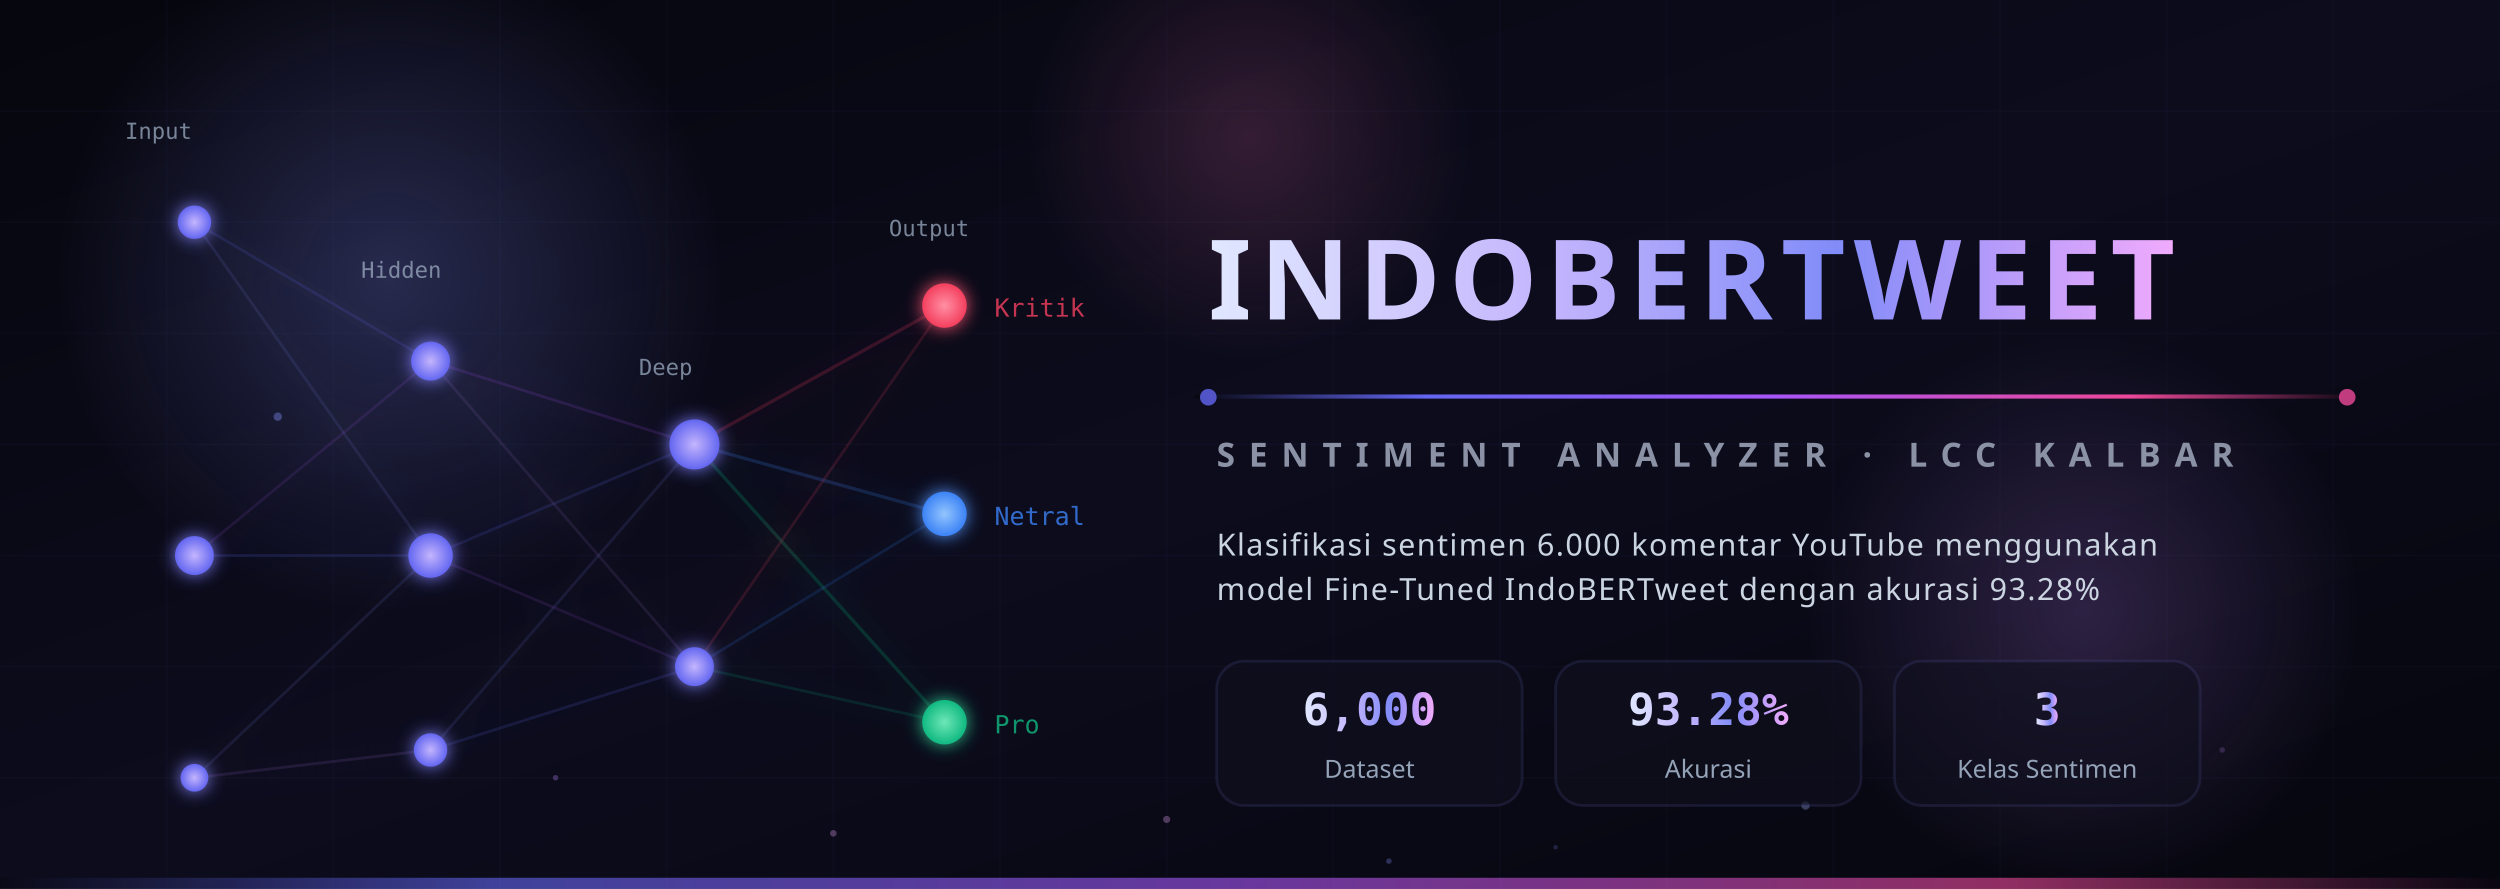
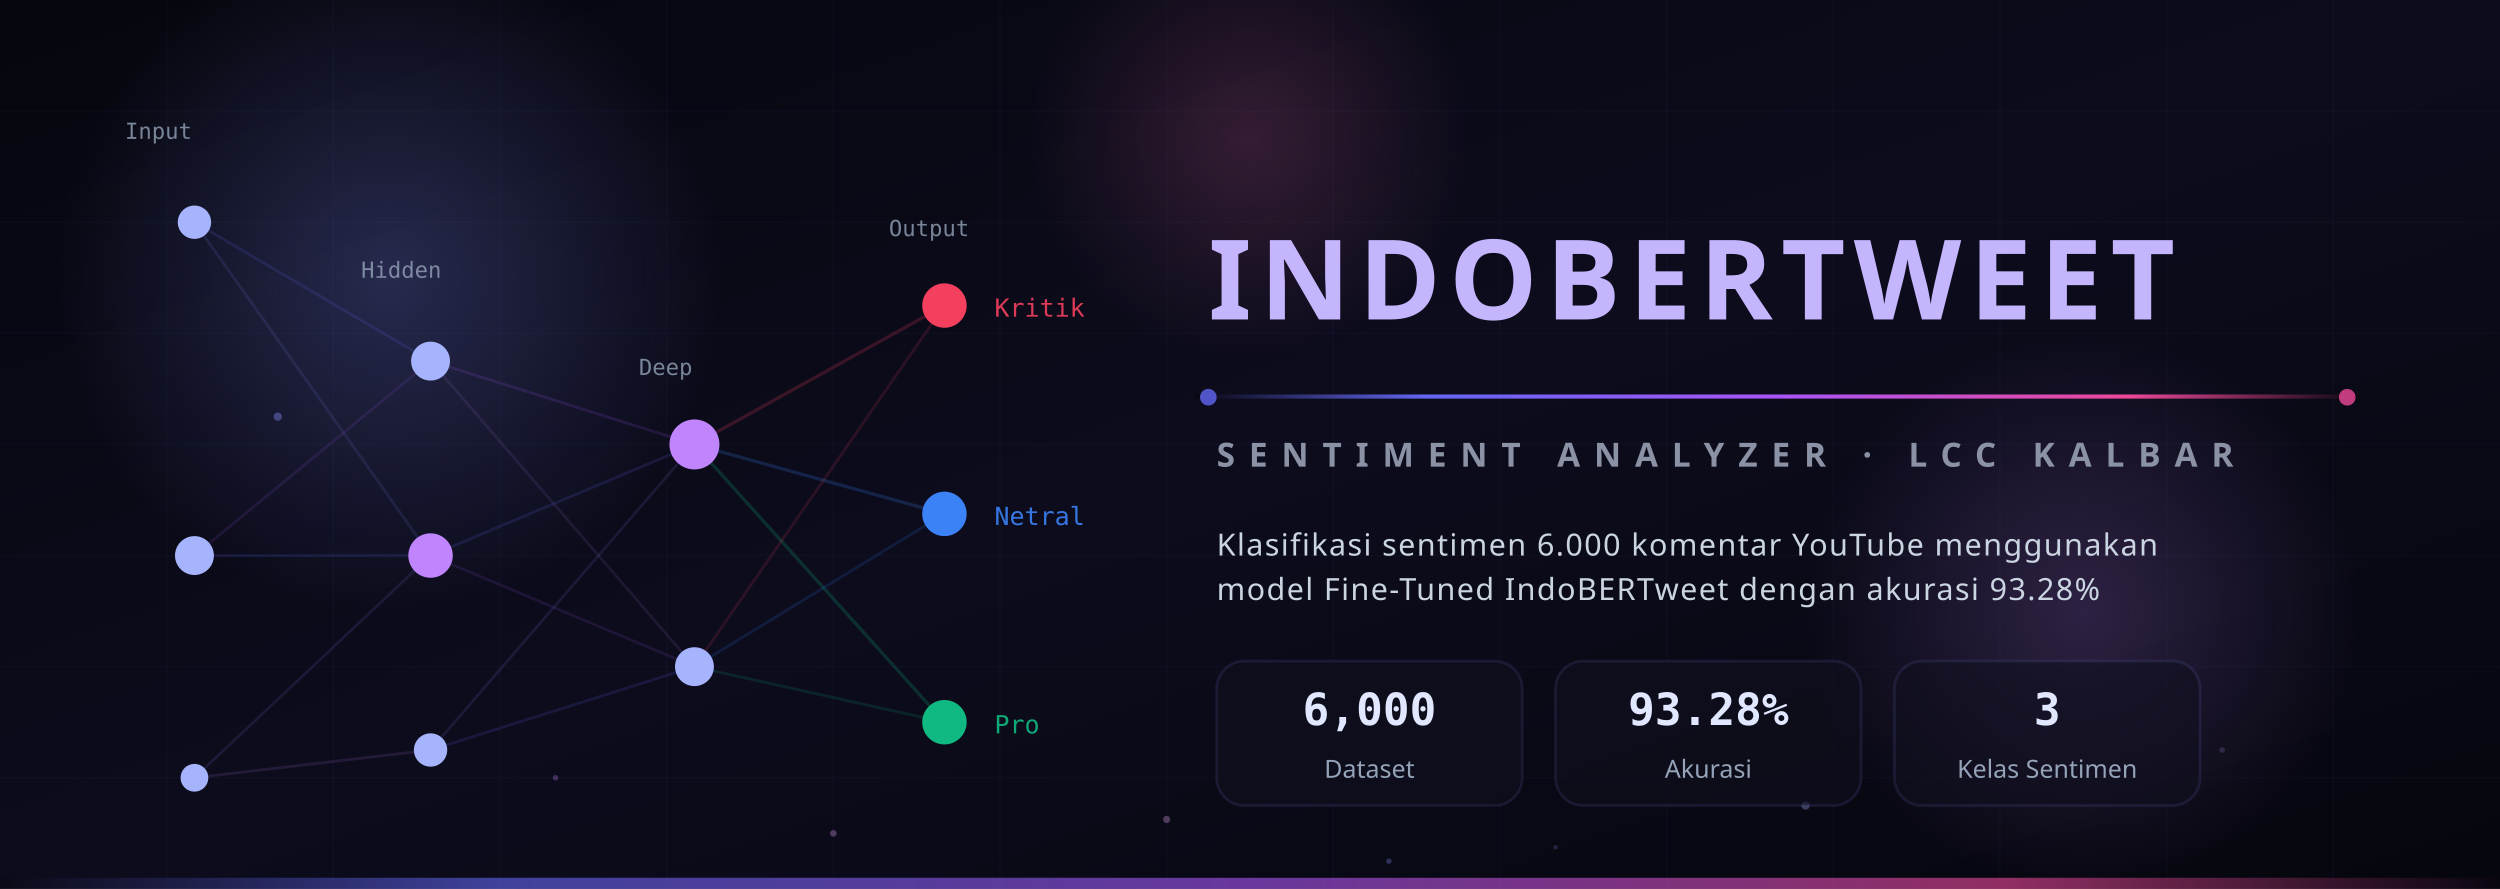
<svg xmlns="http://www.w3.org/2000/svg" viewBox="0 0 900 320" width="900" height="320">
  <defs>
    <linearGradient id="bg" x1="0%" y1="0%" x2="100%" y2="100%">
      <stop offset="0%" stop-color="#06060e" />
      <stop offset="50%" stop-color="#0c0c1d" />
      <stop offset="100%" stop-color="#06060e" />
-     </linearGradient>
-     <linearGradient id="tg" x1="0%" y1="0%" x2="100%" y2="0%">
-       <stop offset="0%" stop-color="#e0e7ff" />
-       <stop offset="35%" stop-color="#c4b5fd" />
-       <stop offset="65%" stop-color="#818cf8" />
-       <stop offset="100%" stop-color="#f0abfc" />
-     </linearGradient>
-     <linearGradient id="lg" x1="0%" y1="0%" x2="100%" y2="100%">
-       <stop offset="0%" stop-color="#6366f1" stop-opacity="0.6" />
-       <stop offset="50%" stop-color="#a855f7" stop-opacity="0.4" />
-       <stop offset="100%" stop-color="#ec4899" stop-opacity="0.6" />
    </linearGradient>
    <linearGradient id="sep" x1="0%" y1="0%" x2="100%" y2="0%">
      <stop offset="0%" stop-color="#06060e" />
      <stop offset="20%" stop-color="#6366f1" />
      <stop offset="50%" stop-color="#a855f7" />
      <stop offset="80%" stop-color="#ec4899" />
      <stop offset="100%" stop-color="#06060e" />
    </linearGradient>
    <radialGradient id="orb1" cx="50%" cy="50%" r="50%">
      <stop offset="0%" stop-color="#818cf8" stop-opacity="0.25" />
      <stop offset="100%" stop-color="#818cf8" stop-opacity="0" />
    </radialGradient>
    <radialGradient id="orb2" cx="50%" cy="50%" r="50%">
      <stop offset="0%" stop-color="#c084fc" stop-opacity="0.2" />
      <stop offset="100%" stop-color="#c084fc" stop-opacity="0" />
    </radialGradient>
    <radialGradient id="orb3" cx="50%" cy="50%" r="50%">
      <stop offset="0%" stop-color="#f472b6" stop-opacity="0.18" />
      <stop offset="100%" stop-color="#f472b6" stop-opacity="0" />
    </radialGradient>
-     <radialGradient id="nk" cx="50%" cy="50%" r="50%">
-       <stop offset="0%" stop-color="#ff8fa3" />
-       <stop offset="100%" stop-color="#f43f5e" />
-     </radialGradient>
-     <radialGradient id="nn" cx="50%" cy="50%" r="50%">
-       <stop offset="0%" stop-color="#93c5fd" />
-       <stop offset="100%" stop-color="#3b82f6" />
-     </radialGradient>
-     <radialGradient id="np" cx="50%" cy="50%" r="50%">
-       <stop offset="0%" stop-color="#6ee7b7" />
-       <stop offset="100%" stop-color="#10b981" />
-     </radialGradient>
-     <radialGradient id="nc" cx="50%" cy="50%" r="50%">
-       <stop offset="0%" stop-color="#c4b5fd" />
-       <stop offset="100%" stop-color="#6366f1" />
-     </radialGradient>
-     <filter id="gl" x="-40%" y="-40%" width="180%" height="180%">
-       <feGaussianBlur stdDeviation="6" result="b" />
-       <feComposite in="SourceGraphic" in2="b" operator="over" />
-     </filter>
-     <filter id="gl2" x="-60%" y="-60%" width="220%" height="220%">
-       <feGaussianBlur stdDeviation="3" result="b" />
-       <feComposite in="SourceGraphic" in2="b" operator="over" />
-     </filter>
  </defs>
  <rect width="900" height="320" fill="url(#bg)" />
  <g stroke="#818cf8" stroke-opacity="0.03" stroke-width="0.5">
    <line x1="0" y1="40" x2="900" y2="40" />
    <line x1="0" y1="80" x2="900" y2="80" />
    <line x1="0" y1="120" x2="900" y2="120" />
    <line x1="0" y1="160" x2="900" y2="160" />
    <line x1="0" y1="200" x2="900" y2="200" />
    <line x1="0" y1="240" x2="900" y2="240" />
    <line x1="0" y1="280" x2="900" y2="280" />
    <line x1="60" y1="0" x2="60" y2="320" />
    <line x1="120" y1="0" x2="120" y2="320" />
    <line x1="180" y1="0" x2="180" y2="320" />
    <line x1="240" y1="0" x2="240" y2="320" />
    <line x1="300" y1="0" x2="300" y2="320" />
    <line x1="360" y1="0" x2="360" y2="320" />
    <line x1="420" y1="0" x2="420" y2="320" />
    <line x1="480" y1="0" x2="480" y2="320" />
    <line x1="540" y1="0" x2="540" y2="320" />
    <line x1="600" y1="0" x2="600" y2="320" />
    <line x1="660" y1="0" x2="660" y2="320" />
    <line x1="720" y1="0" x2="720" y2="320" />
    <line x1="780" y1="0" x2="780" y2="320" />
    <line x1="840" y1="0" x2="840" y2="320" />
  </g>
  <circle cx="140" cy="100" r="120" fill="url(#orb1)">
    <animate attributeName="cx" values="140;200;140" dur="14s" repeatCount="indefinite" />
    <animate attributeName="cy" values="100;180;100" dur="18s" repeatCount="indefinite" />
    <animate attributeName="r" values="120;150;120" dur="10s" repeatCount="indefinite" />
  </circle>
  <circle cx="750" cy="220" r="100" fill="url(#orb2)">
    <animate attributeName="cx" values="750;680;750" dur="16s" repeatCount="indefinite" />
    <animate attributeName="cy" values="220;130;220" dur="12s" repeatCount="indefinite" />
    <animate attributeName="r" values="100;140;100" dur="14s" repeatCount="indefinite" />
  </circle>
  <circle cx="450" cy="50" r="80" fill="url(#orb3)">
    <animate attributeName="cx" values="450;500;450" dur="20s" repeatCount="indefinite" />
    <animate attributeName="cy" values="50;100;50" dur="15s" repeatCount="indefinite" />
    <animate attributeName="r" values="80;110;80" dur="12s" repeatCount="indefinite" />
  </circle>
-   <g filter="url(#gl)">
+   <g>
    <line x1="70" y1="80" x2="155" y2="130" stroke="#6366f1" stroke-opacity="0.15" stroke-width="1">
      <animate attributeName="stroke-opacity" values="0.08;0.25;0.08" dur="4s" repeatCount="indefinite" />
    </line>
    <line x1="70" y1="80" x2="155" y2="200" stroke="#818cf8" stroke-opacity="0.12" stroke-width="1">
      <animate attributeName="stroke-opacity" values="0.06;0.2;0.06" dur="5s" repeatCount="indefinite" />
    </line>
    <line x1="70" y1="200" x2="155" y2="130" stroke="#a855f7" stroke-opacity="0.12" stroke-width="1">
      <animate attributeName="stroke-opacity" values="0.06;0.22;0.06" dur="4.5s" repeatCount="indefinite" />
    </line>
    <line x1="70" y1="200" x2="155" y2="200" stroke="#6366f1" stroke-opacity="0.15" stroke-width="1">
      <animate attributeName="stroke-opacity" values="0.08;0.25;0.08" dur="3.5s" repeatCount="indefinite" />
    </line>
    <line x1="70" y1="280" x2="155" y2="200" stroke="#818cf8" stroke-opacity="0.12" stroke-width="1">
      <animate attributeName="stroke-opacity" values="0.06;0.2;0.06" dur="5.5s" repeatCount="indefinite" />
    </line>
    <line x1="70" y1="280" x2="155" y2="270" stroke="#c084fc" stroke-opacity="0.12" stroke-width="1">
      <animate attributeName="stroke-opacity" values="0.06;0.2;0.06" dur="4.2s" repeatCount="indefinite" />
    </line>
    <line x1="155" y1="130" x2="250" y2="160" stroke="#a855f7" stroke-opacity="0.15" stroke-width="1">
      <animate attributeName="stroke-opacity" values="0.08;0.3;0.08" dur="3.8s" repeatCount="indefinite" />
    </line>
    <line x1="155" y1="200" x2="250" y2="160" stroke="#6366f1" stroke-opacity="0.15" stroke-width="1">
      <animate attributeName="stroke-opacity" values="0.08;0.28;0.08" dur="4.3s" repeatCount="indefinite" />
    </line>
    <line x1="155" y1="270" x2="250" y2="160" stroke="#818cf8" stroke-opacity="0.12" stroke-width="1">
      <animate attributeName="stroke-opacity" values="0.06;0.22;0.06" dur="5s" repeatCount="indefinite" />
    </line>
    <line x1="155" y1="130" x2="250" y2="240" stroke="#c084fc" stroke-opacity="0.1" stroke-width="1">
      <animate attributeName="stroke-opacity" values="0.05;0.18;0.05" dur="4.8s" repeatCount="indefinite" />
    </line>
    <line x1="155" y1="200" x2="250" y2="240" stroke="#a855f7" stroke-opacity="0.12" stroke-width="1">
      <animate attributeName="stroke-opacity" values="0.06;0.2;0.06" dur="3.6s" repeatCount="indefinite" />
    </line>
    <line x1="155" y1="270" x2="250" y2="240" stroke="#6366f1" stroke-opacity="0.15" stroke-width="1">
      <animate attributeName="stroke-opacity" values="0.08;0.25;0.08" dur="4.1s" repeatCount="indefinite" />
    </line>
    <line x1="250" y1="160" x2="340" y2="110" stroke="#f43f5e" stroke-opacity="0.2" stroke-width="1.2">
      <animate attributeName="stroke-opacity" values="0.1;0.35;0.1" dur="3s" repeatCount="indefinite" />
    </line>
    <line x1="250" y1="160" x2="340" y2="185" stroke="#3b82f6" stroke-opacity="0.2" stroke-width="1.2">
      <animate attributeName="stroke-opacity" values="0.1;0.35;0.1" dur="3.4s" repeatCount="indefinite" />
    </line>
    <line x1="250" y1="160" x2="340" y2="260" stroke="#10b981" stroke-opacity="0.2" stroke-width="1.2">
      <animate attributeName="stroke-opacity" values="0.1;0.35;0.1" dur="3.7s" repeatCount="indefinite" />
    </line>
    <line x1="250" y1="240" x2="340" y2="110" stroke="#f43f5e" stroke-opacity="0.15" stroke-width="1">
      <animate attributeName="stroke-opacity" values="0.07;0.25;0.07" dur="4s" repeatCount="indefinite" />
    </line>
    <line x1="250" y1="240" x2="340" y2="185" stroke="#3b82f6" stroke-opacity="0.15" stroke-width="1">
      <animate attributeName="stroke-opacity" values="0.07;0.25;0.07" dur="4.5s" repeatCount="indefinite" />
    </line>
    <line x1="250" y1="240" x2="340" y2="260" stroke="#10b981" stroke-opacity="0.15" stroke-width="1">
      <animate attributeName="stroke-opacity" values="0.07;0.25;0.07" dur="3.2s" repeatCount="indefinite" />
    </line>
  </g>
-   <circle cx="70" cy="80" r="6" fill="url(#nc)" filter="url(#gl2)">
+   <circle cx="70" cy="80" r="6" fill="#a5b4fc">
    <animate attributeName="r" values="5;7;5" dur="3s" repeatCount="indefinite" />
    <animate attributeName="opacity" values="0.7;1;0.7" dur="3s" repeatCount="indefinite" />
  </circle>
-   <circle cx="70" cy="200" r="7" fill="url(#nc)" filter="url(#gl2)">
+   <circle cx="70" cy="200" r="7" fill="#a5b4fc">
    <animate attributeName="r" values="6;8;6" dur="3.5s" repeatCount="indefinite" />
    <animate attributeName="opacity" values="0.7;1;0.7" dur="3.5s" repeatCount="indefinite" />
  </circle>
-   <circle cx="70" cy="280" r="5" fill="url(#nc)" filter="url(#gl2)">
+   <circle cx="70" cy="280" r="5" fill="#a5b4fc">
    <animate attributeName="r" values="4;6;4" dur="2.8s" repeatCount="indefinite" />
    <animate attributeName="opacity" values="0.6;1;0.6" dur="2.8s" repeatCount="indefinite" />
  </circle>
-   <circle cx="155" cy="130" r="7" fill="url(#nc)" filter="url(#gl2)">
+   <circle cx="155" cy="130" r="7" fill="#a5b4fc">
    <animate attributeName="r" values="6;8;6" dur="4s" repeatCount="indefinite" />
    <animate attributeName="opacity" values="0.7;1;0.7" dur="4s" repeatCount="indefinite" />
  </circle>
-   <circle cx="155" cy="200" r="8" fill="url(#nc)" filter="url(#gl2)">
+   <circle cx="155" cy="200" r="8" fill="#c084fc">
    <animate attributeName="r" values="7;10;7" dur="3.2s" repeatCount="indefinite" />
    <animate attributeName="opacity" values="0.8;1;0.8" dur="3.2s" repeatCount="indefinite" />
  </circle>
-   <circle cx="155" cy="270" r="6" fill="url(#nc)" filter="url(#gl2)">
+   <circle cx="155" cy="270" r="6" fill="#a5b4fc">
    <animate attributeName="r" values="5;7;5" dur="3.7s" repeatCount="indefinite" />
    <animate attributeName="opacity" values="0.7;1;0.7" dur="3.7s" repeatCount="indefinite" />
  </circle>
-   <circle cx="250" cy="160" r="9" fill="url(#nc)" filter="url(#gl2)">
+   <circle cx="250" cy="160" r="9" fill="#c084fc">
    <animate attributeName="r" values="8;11;8" dur="3.5s" repeatCount="indefinite" />
    <animate attributeName="opacity" values="0.8;1;0.8" dur="3.5s" repeatCount="indefinite" />
  </circle>
-   <circle cx="250" cy="240" r="7" fill="url(#nc)" filter="url(#gl2)">
+   <circle cx="250" cy="240" r="7" fill="#a5b4fc">
    <animate attributeName="r" values="6;8;6" dur="4.2s" repeatCount="indefinite" />
    <animate attributeName="opacity" values="0.7;1;0.7" dur="4.2s" repeatCount="indefinite" />
  </circle>
-   <circle cx="340" cy="110" r="8" fill="url(#nk)" filter="url(#gl2)">
+   <circle cx="340" cy="110" r="8" fill="#f43f5e">
    <animate attributeName="r" values="7;10;7" dur="2.5s" repeatCount="indefinite" />
    <animate attributeName="opacity" values="0.8;1;0.8" dur="2.5s" repeatCount="indefinite" />
  </circle>
-   <circle cx="340" cy="185" r="8" fill="url(#nn)" filter="url(#gl2)">
+   <circle cx="340" cy="185" r="8" fill="#3b82f6">
    <animate attributeName="r" values="7;10;7" dur="3s" repeatCount="indefinite" />
    <animate attributeName="opacity" values="0.8;1;0.8" dur="3s" repeatCount="indefinite" />
  </circle>
-   <circle cx="340" cy="260" r="8" fill="url(#np)" filter="url(#gl2)">
+   <circle cx="340" cy="260" r="8" fill="#10b981">
    <animate attributeName="r" values="7;10;7" dur="3.3s" repeatCount="indefinite" />
    <animate attributeName="opacity" values="0.8;1;0.8" dur="3.3s" repeatCount="indefinite" />
  </circle>
-   <text x="358" y="114" font-family="monospace" font-size="9" fill="#f43f5e" opacity="0.8">Kritik</text>
-   <text x="358" y="189" font-family="monospace" font-size="9" fill="#3b82f6" opacity="0.8">Netral</text>
-   <text x="358" y="264" font-family="monospace" font-size="9" fill="#10b981" opacity="0.8">Pro</text>
+   <text x="358" y="114" font-family="monospace" font-size="9" fill="#f43f5e" opacity="0.9">Kritik</text>
+   <text x="358" y="189" font-family="monospace" font-size="9" fill="#3b82f6" opacity="0.9">Netral</text>
+   <text x="358" y="264" font-family="monospace" font-size="9" fill="#10b981" opacity="0.9">Pro</text>
  <text x="45" y="50" font-family="monospace" font-size="8" fill="#94a3b8" opacity="0.8">Input</text>
  <text x="130" y="100" font-family="monospace" font-size="8" fill="#94a3b8" opacity="0.8">Hidden</text>
  <text x="230" y="135" font-family="monospace" font-size="8" fill="#94a3b8" opacity="0.8">Deep</text>
  <text x="320" y="85" font-family="monospace" font-size="8" fill="#94a3b8" opacity="0.8">Output</text>
  <circle cx="100" cy="150" r="1.5" fill="#818cf8" opacity="0.4">
    <animate attributeName="cy" values="150;40;150" dur="12s" repeatCount="indefinite" />
    <animate attributeName="opacity" values="0;0.6;0" dur="12s" repeatCount="indefinite" />
  </circle>
  <circle cx="200" cy="280" r="1" fill="#c084fc" opacity="0.3">
    <animate attributeName="cy" values="280;60;280" dur="15s" repeatCount="indefinite" />
    <animate attributeName="opacity" values="0;0.5;0" dur="15s" repeatCount="indefinite" />
  </circle>
  <circle cx="300" cy="300" r="1.2" fill="#f0abfc" opacity="0.3">
    <animate attributeName="cy" values="300;80;300" dur="18s" repeatCount="indefinite" />
    <animate attributeName="opacity" values="0;0.4;0" dur="18s" repeatCount="indefinite" />
  </circle>
  <circle cx="500" cy="310" r="1" fill="#818cf8" opacity="0.3">
    <animate attributeName="cy" values="310;50;310" dur="14s" repeatCount="indefinite" />
    <animate attributeName="opacity" values="0;0.5;0" dur="14s" repeatCount="indefinite" />
  </circle>
  <circle cx="650" cy="290" r="1.5" fill="#a5b4fc" opacity="0.3">
    <animate attributeName="cy" values="290;70;290" dur="16s" repeatCount="indefinite" />
    <animate attributeName="opacity" values="0;0.6;0" dur="16s" repeatCount="indefinite" />
  </circle>
  <circle cx="800" cy="270" r="1" fill="#c084fc" opacity="0.2">
    <animate attributeName="cy" values="270;30;270" dur="13s" repeatCount="indefinite" />
    <animate attributeName="opacity" values="0;0.4;0" dur="13s" repeatCount="indefinite" />
  </circle>
  <circle cx="420" cy="295" r="1.3" fill="#f0abfc" opacity="0.3">
    <animate attributeName="cy" values="295;55;295" dur="17s" repeatCount="indefinite" />
    <animate attributeName="opacity" values="0;0.5;0" dur="17s" repeatCount="indefinite" />
  </circle>
  <circle cx="560" cy="305" r="0.8" fill="#818cf8" opacity="0.2">
    <animate attributeName="cy" values="305;45;305" dur="11s" repeatCount="indefinite" />
    <animate attributeName="opacity" values="0;0.4;0" dur="11s" repeatCount="indefinite" />
  </circle>
  <rect x="430" y="142" width="420" height="1.5" fill="url(#sep)" rx="1">
    <animate attributeName="opacity" values="0.5;1;0.5" dur="4s" repeatCount="indefinite" />
  </rect>
  <circle cx="435" cy="143" r="3" fill="#6366f1" opacity="0.8">
    <animate attributeName="r" values="2;4;2" dur="3s" repeatCount="indefinite" />
    <animate attributeName="opacity" values="0.5;1;0.5" dur="3s" repeatCount="indefinite" />
  </circle>
  <circle cx="845" cy="143" r="3" fill="#ec4899" opacity="0.8">
    <animate attributeName="r" values="2;4;2" dur="3.5s" repeatCount="indefinite" />
    <animate attributeName="opacity" values="0.5;1;0.5" dur="3.5s" repeatCount="indefinite" />
  </circle>
-   <text x="435" y="115" font-family="'Segoe UI', system-ui, sans-serif" font-size="40" font-weight="800" fill="url(#tg)" letter-spacing="3">INDOBERTWEET</text>
-   <text x="438" y="168" font-family="'Segoe UI', system-ui, sans-serif" font-size="12" font-weight="600" fill="#8b92a5" letter-spacing="5">SENTIMENT ANALYZER · LCC KALBAR</text>
-   <text x="438" y="200" font-family="'Segoe UI', system-ui, sans-serif" font-size="11" fill="#cbd5e1" letter-spacing="0.5">Klasifikasi sentimen 6.000 komentar YouTube menggunakan</text>
-   <text x="438" y="216" font-family="'Segoe UI', system-ui, sans-serif" font-size="11" fill="#cbd5e1" letter-spacing="0.5">model Fine-Tuned IndoBERTweet dengan akurasi 93.28%</text>
+   <text x="435" y="115" font-family="sans-serif" font-size="40" font-weight="800" fill="#c4b5fd" letter-spacing="3">INDOBERTWEET</text>
+   <text x="438" y="168" font-family="sans-serif" font-size="12" font-weight="600" fill="#8b92a5" letter-spacing="5">SENTIMENT ANALYZER · LCC KALBAR</text>
+   <text x="438" y="200" font-family="sans-serif" font-size="11" fill="#cbd5e1" letter-spacing="0.5">Klasifikasi sentimen 6.000 komentar YouTube menggunakan</text>
+   <text x="438" y="216" font-family="sans-serif" font-size="11" fill="#cbd5e1" letter-spacing="0.5">model Fine-Tuned IndoBERTweet dengan akurasi 93.28%</text>
  <rect x="438" y="238" width="110" height="52" rx="10" fill="#0f0f1e" fill-opacity="0.6" stroke="#818cf8" stroke-opacity="0.12" stroke-width="1">
    <animate attributeName="stroke-opacity" values="0.08;0.2;0.08" dur="4s" repeatCount="indefinite" />
  </rect>
-   <text x="493" y="261" font-family="monospace" font-size="16" font-weight="700" fill="url(#tg)" text-anchor="middle">6,000</text>
-   <text x="493" y="280" font-family="'Segoe UI', system-ui, sans-serif" font-size="9" fill="#94a3b8" text-anchor="middle">Dataset</text>
+   <text x="493" y="261" font-family="monospace" font-size="16" font-weight="700" fill="#e0e7ff" text-anchor="middle">6,000</text>
+   <text x="493" y="280" font-family="sans-serif" font-size="9" fill="#94a3b8" text-anchor="middle">Dataset</text>
  <rect x="560" y="238" width="110" height="52" rx="10" fill="#0f0f1e" fill-opacity="0.6" stroke="#818cf8" stroke-opacity="0.12" stroke-width="1">
    <animate attributeName="stroke-opacity" values="0.08;0.2;0.08" dur="4.5s" repeatCount="indefinite" />
  </rect>
-   <text x="615" y="261" font-family="monospace" font-size="16" font-weight="700" fill="url(#tg)" text-anchor="middle">93.28%</text>
-   <text x="615" y="280" font-family="'Segoe UI', system-ui, sans-serif" font-size="9" fill="#94a3b8" text-anchor="middle">Akurasi</text>
+   <text x="615" y="261" font-family="monospace" font-size="16" font-weight="700" fill="#e0e7ff" text-anchor="middle">93.28%</text>
+   <text x="615" y="280" font-family="sans-serif" font-size="9" fill="#94a3b8" text-anchor="middle">Akurasi</text>
  <rect x="682" y="238" width="110" height="52" rx="10" fill="#0f0f1e" fill-opacity="0.6" stroke="#818cf8" stroke-opacity="0.12" stroke-width="1">
    <animate attributeName="stroke-opacity" values="0.08;0.2;0.08" dur="3.8s" repeatCount="indefinite" />
  </rect>
-   <text x="737" y="261" font-family="monospace" font-size="16" font-weight="700" fill="url(#tg)" text-anchor="middle">3</text>
-   <text x="737" y="280" font-family="'Segoe UI', system-ui, sans-serif" font-size="9" fill="#94a3b8" text-anchor="middle">Kelas Sentimen</text>
+   <text x="737" y="261" font-family="monospace" font-size="16" font-weight="700" fill="#e0e7ff" text-anchor="middle">3</text>
+   <text x="737" y="280" font-family="sans-serif" font-size="9" fill="#94a3b8" text-anchor="middle">Kelas Sentimen</text>
  <rect x="0" y="316" width="900" height="4" fill="url(#sep)" opacity="0.6">
    <animate attributeName="opacity" values="0.3;0.8;0.3" dur="5s" repeatCount="indefinite" />
  </rect>
</svg>
